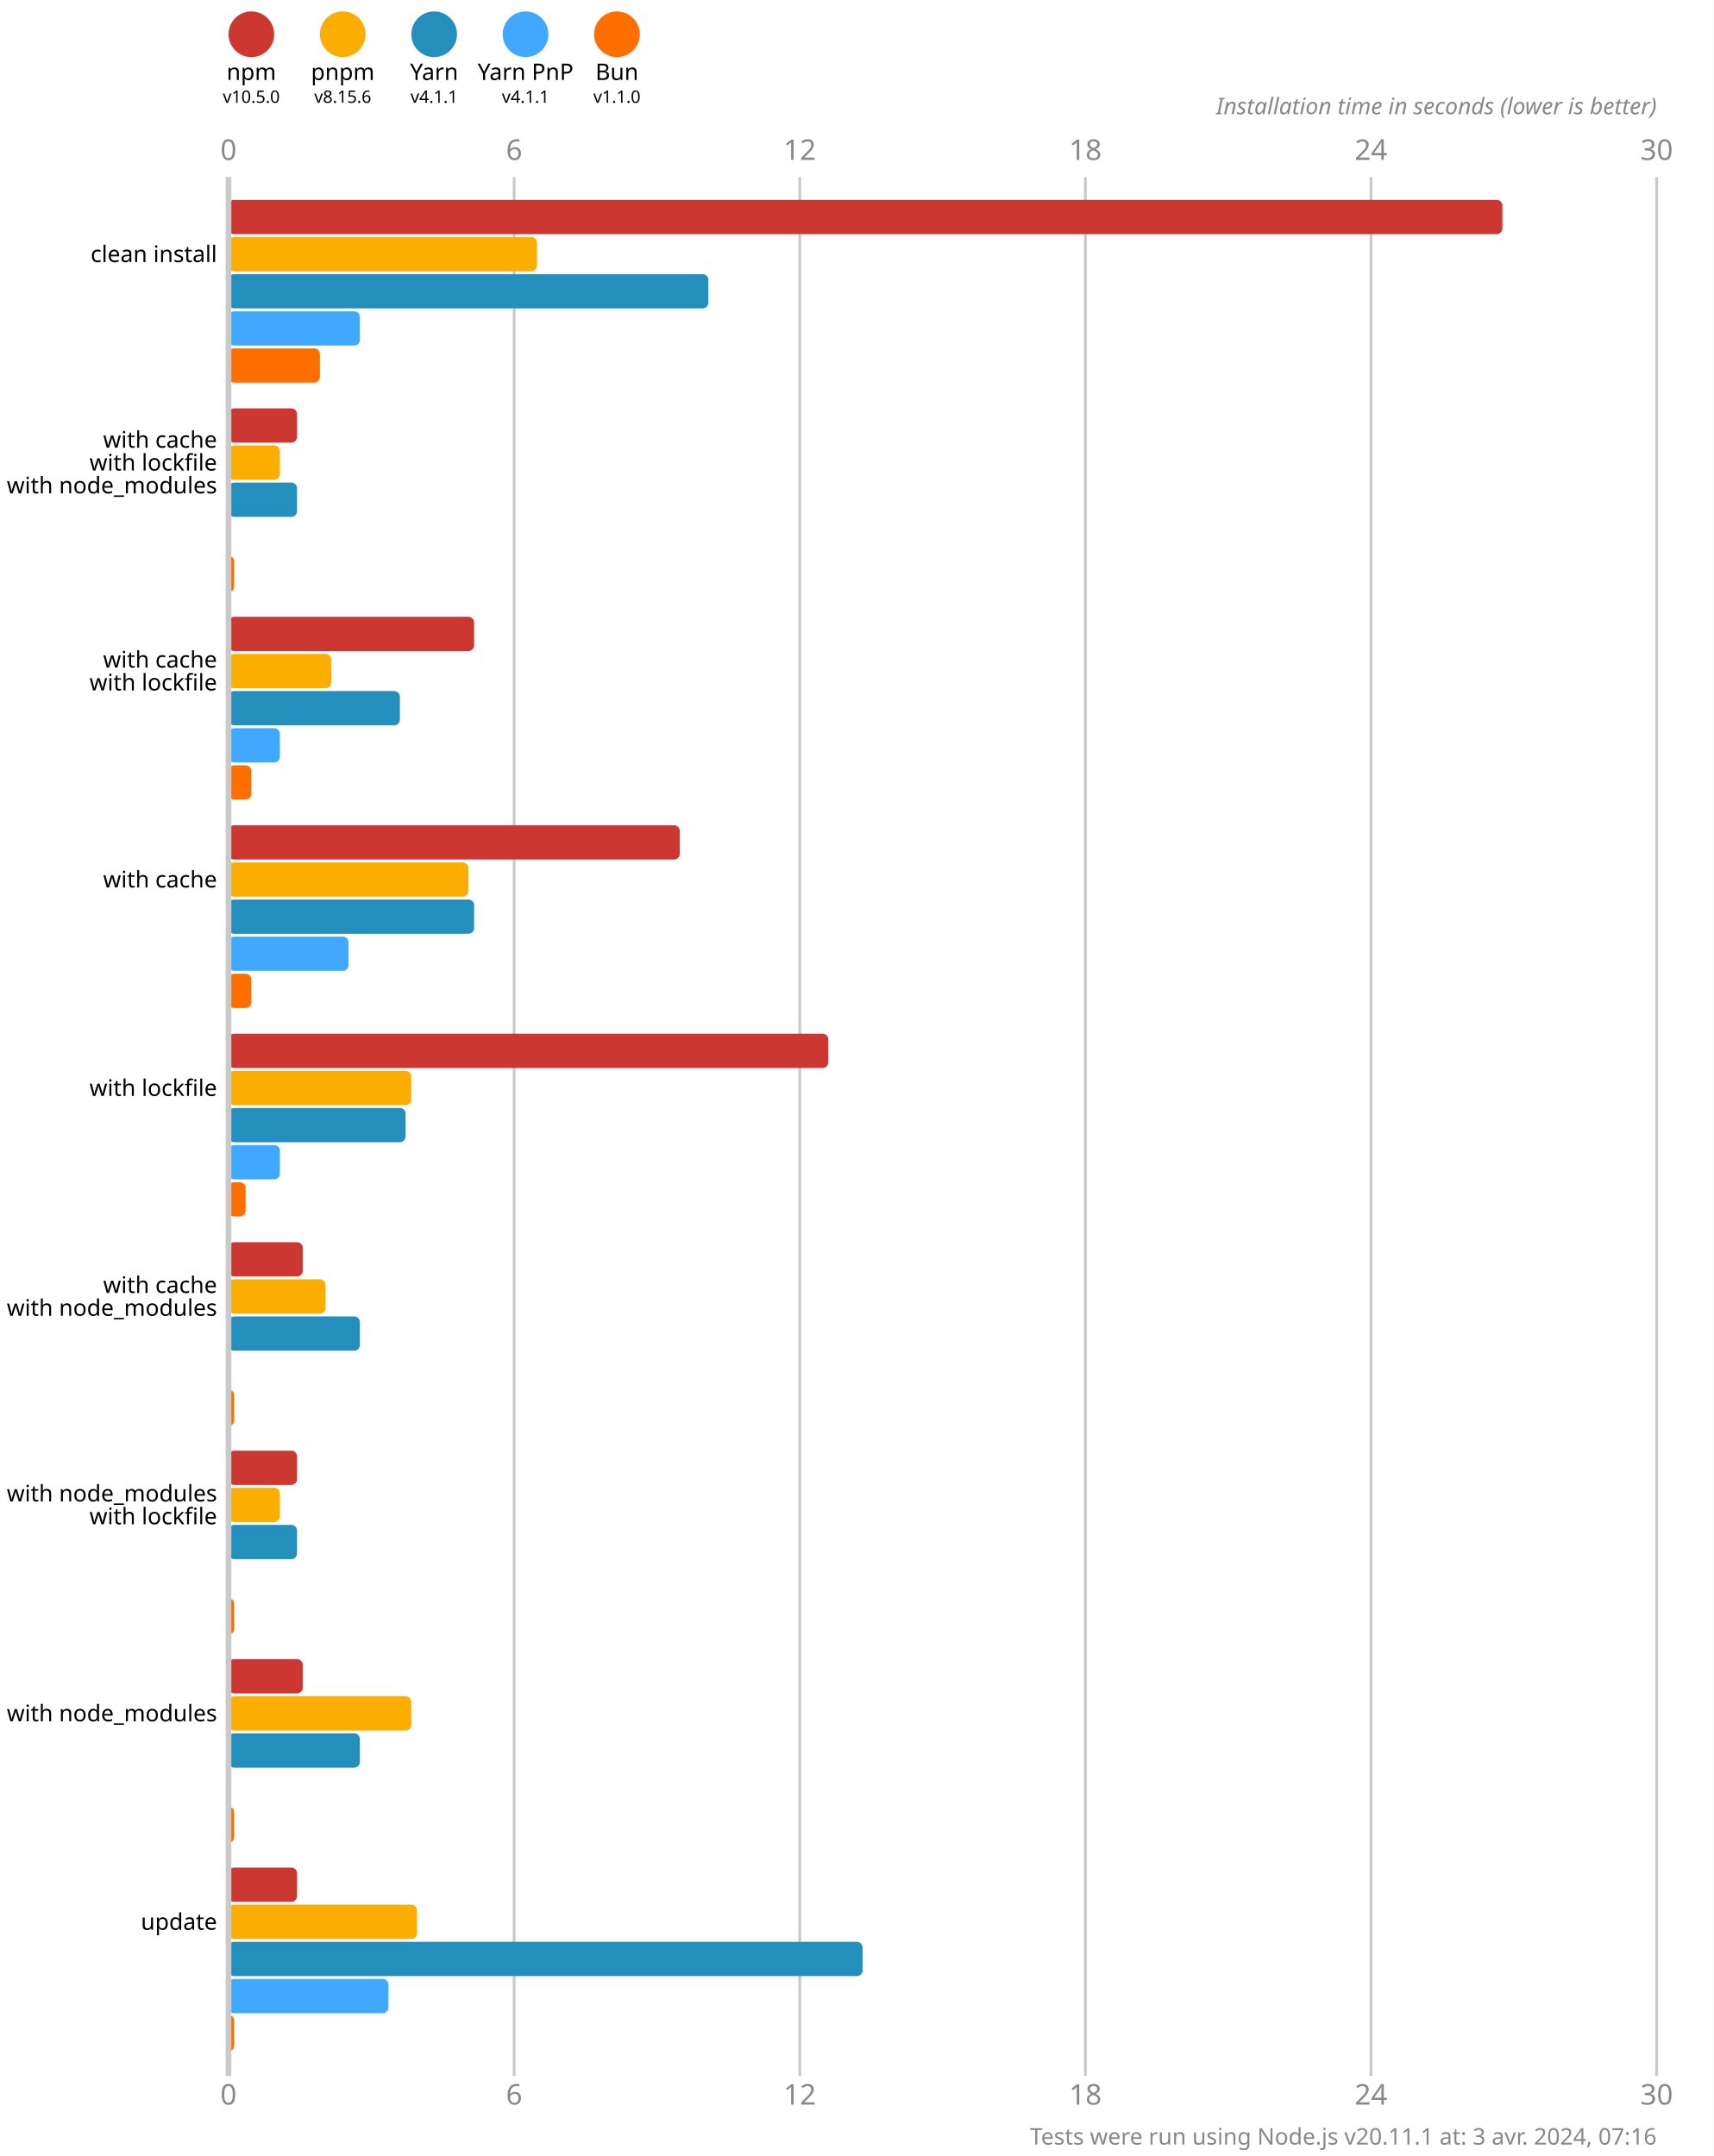
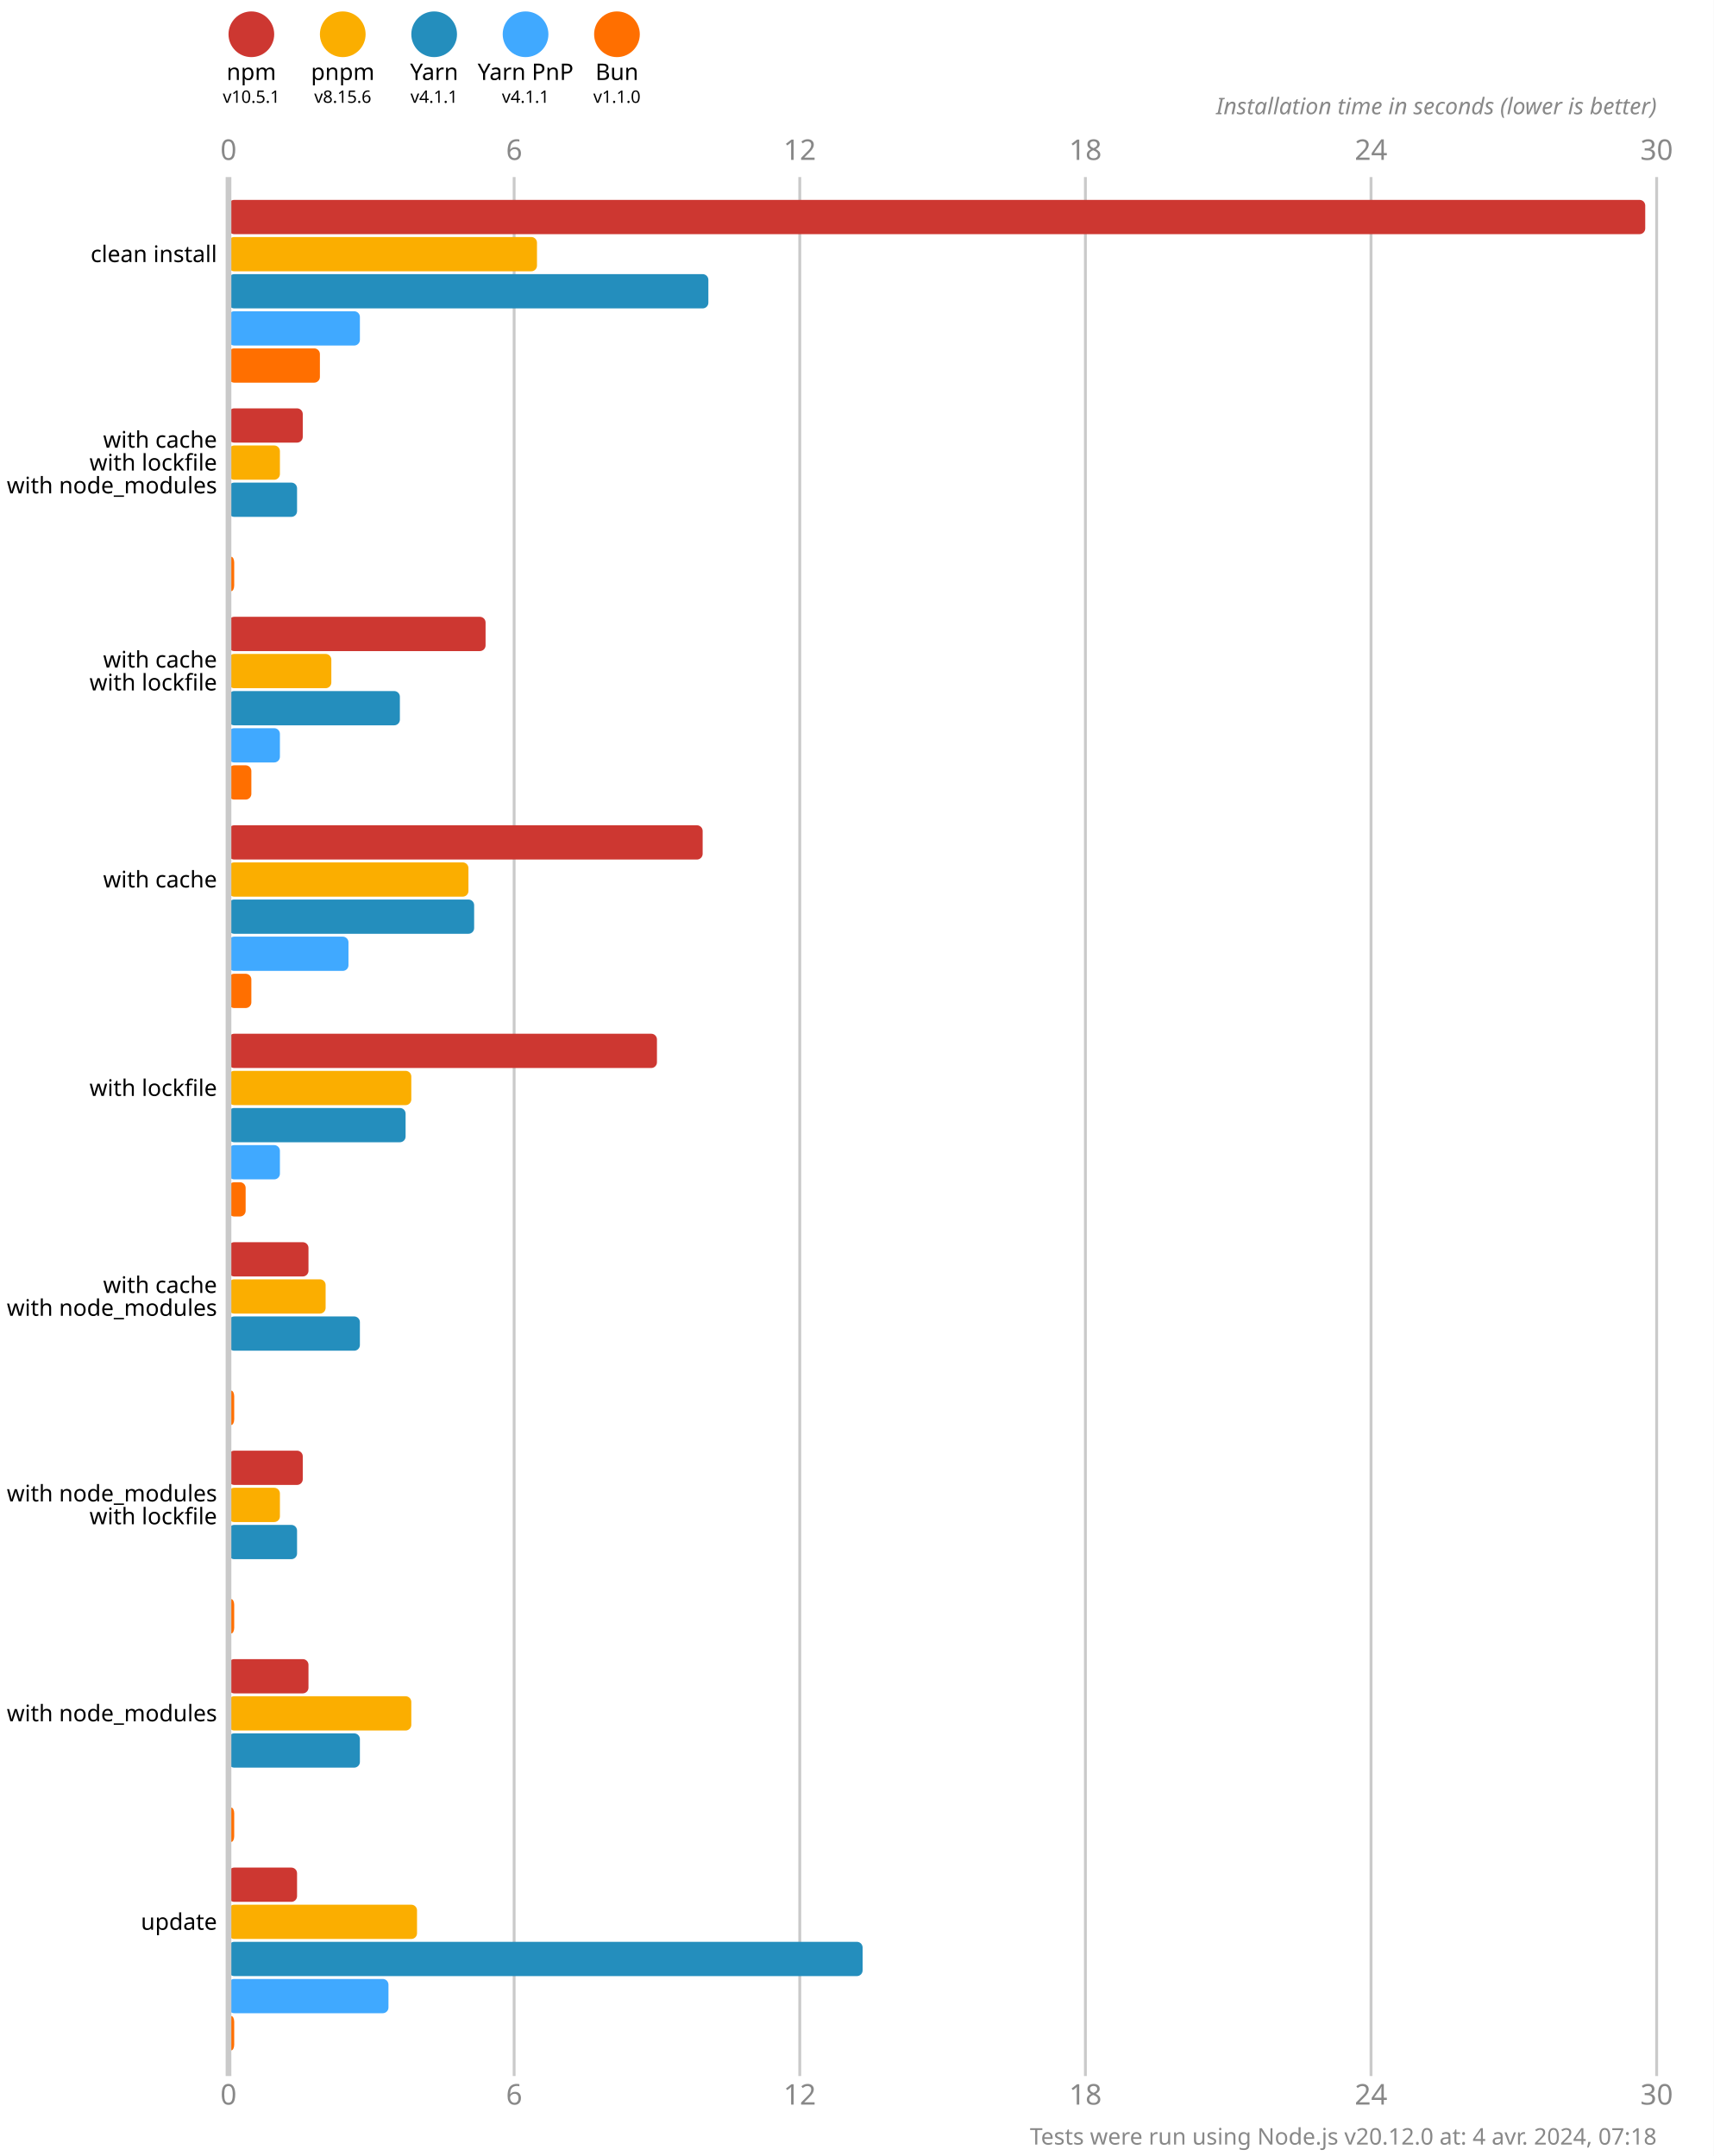
<svg xmlns="http://www.w3.org/2000/svg" version="1.1" viewBox="0 0 300 377.5">
  <style>
    .font { font-family: sans-serif; }
    .s3 { font-size: 3px; }
    .s4 { font-size: 4px; }
    .s5 { font-size: 5px; }
    .line { stroke: #cacaca; }
    .width { stroke-width: 0.5; }
    .text { fill: #888; }
  </style>
  <rect x="0" y="0" width="300" height="377.5" fill="#fff" />
  <circle cx="44" cy="6" r="4" fill="#cd3731" />
  <text x="44" y="14" class="font s4" text-anchor="middle">npm</text>
-   <text x="44" y="18" class="font s3" text-anchor="middle">v10.5.0</text>
+   <text x="44" y="18" class="font s3" text-anchor="middle">v10.5.1</text>
  <circle cx="60" cy="6" r="4" fill="#fbae00" />
  <text x="60" y="14" class="font s4" text-anchor="middle">pnpm</text>
  <text x="60" y="18" class="font s3" text-anchor="middle">v8.15.6</text>
  <circle cx="76" cy="6" r="4" fill="#248ebd" />
  <text x="76" y="14" class="font s4" text-anchor="middle">Yarn</text>
  <text x="76" y="18" class="font s3" text-anchor="middle">v4.1.1</text>
  <circle cx="92" cy="6" r="4" fill="#40a9ff" />
  <text x="92" y="14" class="font s4" text-anchor="middle">Yarn PnP</text>
  <text x="92" y="18" class="font s3" text-anchor="middle">v4.1.1</text>
  <circle cx="108" cy="6" r="4" fill="#ff6f00" />
  <text x="108" y="14" class="font s4" text-anchor="middle">Bun</text>
  <text x="108" y="18" class="font s3" text-anchor="middle">v1.1.0</text>
  <text x="40" y="28" class="font s5 text" text-anchor="middle">0</text>
  <text x="40" y="368.5" class="font s5 text" text-anchor="middle">0</text>
  <line x1="90" y1="31" x2="90" y2="363.5" class="line width" />
  <text x="90" y="28" class="font s5 text" text-anchor="middle">6</text>
  <text x="90" y="368.5" class="font s5 text" text-anchor="middle">6</text>
  <line x1="140" y1="31" x2="140" y2="363.5" class="line width" />
  <text x="140" y="28" class="font s5 text" text-anchor="middle">12</text>
  <text x="140" y="368.5" class="font s5 text" text-anchor="middle">12</text>
  <line x1="190" y1="31" x2="190" y2="363.5" class="line width" />
  <text x="190" y="28" class="font s5 text" text-anchor="middle">18</text>
  <text x="190" y="368.5" class="font s5 text" text-anchor="middle">18</text>
  <line x1="240" y1="31" x2="240" y2="363.5" class="line width" />
  <text x="240" y="28" class="font s5 text" text-anchor="middle">24</text>
  <text x="240" y="368.5" class="font s5 text" text-anchor="middle">24</text>
  <line x1="290" y1="31" x2="290" y2="363.5" class="line width" />
  <text x="290" y="28" class="font s5 text" text-anchor="middle">30</text>
  <text x="290" y="368.5" class="font s5 text" text-anchor="middle">30</text>
  <text x="290" y="20" class="font s4 text" font-style="italic" text-anchor="end">Installation time in seconds (lower is better)</text>
-   <rect x="40" y="35" width="223" height="6" fill="#cd3731" rx="1" ry="1" />
+   <rect x="40" y="35" width="248" height="6" fill="#cd3731" rx="1" ry="1" />
  <rect x="40" y="41.5" width="54" height="6" fill="#fbae00" rx="1" ry="1" />
  <rect x="40" y="48" width="84" height="6" fill="#248ebd" rx="1" ry="1" />
  <rect x="40" y="54.5" width="23" height="6" fill="#40a9ff" rx="1" ry="1" />
  <rect x="40" y="61" width="16" height="6" fill="#ff6f00" rx="1" ry="1" />
-   <rect x="40" y="71.5" width="12" height="6" fill="#cd3731" rx="1" ry="1" />
+   <rect x="40" y="71.5" width="13" height="6" fill="#cd3731" rx="1" ry="1" />
  <rect x="40" y="78" width="9" height="6" fill="#fbae00" rx="1" ry="1" />
  <rect x="40" y="84.5" width="12" height="6" fill="#248ebd" rx="1" ry="1" />
  <rect x="40" y="91" width="0" height="6" fill="#40a9ff" rx="1" ry="1" />
  <rect x="40" y="97.5" width="1" height="6" fill="#ff6f00" rx="1" ry="1" />
-   <rect x="40" y="108" width="43" height="6" fill="#cd3731" rx="1" ry="1" />
+   <rect x="40" y="108" width="45" height="6" fill="#cd3731" rx="1" ry="1" />
  <rect x="40" y="114.5" width="18" height="6" fill="#fbae00" rx="1" ry="1" />
  <rect x="40" y="121" width="30" height="6" fill="#248ebd" rx="1" ry="1" />
  <rect x="40" y="127.5" width="9" height="6" fill="#40a9ff" rx="1" ry="1" />
  <rect x="40" y="134" width="4" height="6" fill="#ff6f00" rx="1" ry="1" />
-   <rect x="40" y="144.5" width="79" height="6" fill="#cd3731" rx="1" ry="1" />
+   <rect x="40" y="144.5" width="83" height="6" fill="#cd3731" rx="1" ry="1" />
  <rect x="40" y="151" width="42" height="6" fill="#fbae00" rx="1" ry="1" />
  <rect x="40" y="157.5" width="43" height="6" fill="#248ebd" rx="1" ry="1" />
  <rect x="40" y="164" width="21" height="6" fill="#40a9ff" rx="1" ry="1" />
  <rect x="40" y="170.5" width="4" height="6" fill="#ff6f00" rx="1" ry="1" />
-   <rect x="40" y="181" width="105" height="6" fill="#cd3731" rx="1" ry="1" />
+   <rect x="40" y="181" width="75" height="6" fill="#cd3731" rx="1" ry="1" />
  <rect x="40" y="187.5" width="32" height="6" fill="#fbae00" rx="1" ry="1" />
  <rect x="40" y="194" width="31" height="6" fill="#248ebd" rx="1" ry="1" />
  <rect x="40" y="200.5" width="9" height="6" fill="#40a9ff" rx="1" ry="1" />
  <rect x="40" y="207" width="3" height="6" fill="#ff6f00" rx="1" ry="1" />
-   <rect x="40" y="217.5" width="13" height="6" fill="#cd3731" rx="1" ry="1" />
+   <rect x="40" y="217.5" width="14" height="6" fill="#cd3731" rx="1" ry="1" />
  <rect x="40" y="224" width="17" height="6" fill="#fbae00" rx="1" ry="1" />
  <rect x="40" y="230.5" width="23" height="6" fill="#248ebd" rx="1" ry="1" />
  <rect x="40" y="237" width="0" height="6" fill="#40a9ff" rx="1" ry="1" />
  <rect x="40" y="243.5" width="1" height="6" fill="#ff6f00" rx="1" ry="1" />
-   <rect x="40" y="254" width="12" height="6" fill="#cd3731" rx="1" ry="1" />
+   <rect x="40" y="254" width="13" height="6" fill="#cd3731" rx="1" ry="1" />
  <rect x="40" y="260.5" width="9" height="6" fill="#fbae00" rx="1" ry="1" />
  <rect x="40" y="267" width="12" height="6" fill="#248ebd" rx="1" ry="1" />
  <rect x="40" y="273.5" width="0" height="6" fill="#40a9ff" rx="1" ry="1" />
  <rect x="40" y="280" width="1" height="6" fill="#ff6f00" rx="1" ry="1" />
-   <rect x="40" y="290.5" width="13" height="6" fill="#cd3731" rx="1" ry="1" />
+   <rect x="40" y="290.5" width="14" height="6" fill="#cd3731" rx="1" ry="1" />
  <rect x="40" y="297" width="32" height="6" fill="#fbae00" rx="1" ry="1" />
  <rect x="40" y="303.5" width="23" height="6" fill="#248ebd" rx="1" ry="1" />
  <rect x="40" y="310" width="0" height="6" fill="#40a9ff" rx="1" ry="1" />
  <rect x="40" y="316.5" width="1" height="6" fill="#ff6f00" rx="1" ry="1" />
  <rect x="40" y="327" width="12" height="6" fill="#cd3731" rx="1" ry="1" />
  <rect x="40" y="333.5" width="33" height="6" fill="#fbae00" rx="1" ry="1" />
  <rect x="40" y="340" width="111" height="6" fill="#248ebd" rx="1" ry="1" />
  <rect x="40" y="346.5" width="28" height="6" fill="#40a9ff" rx="1" ry="1" />
  <rect x="40" y="353" width="1" height="6" fill="#ff6f00" rx="1" ry="1" />
  <line x1="40" y1="31" x2="40" y2="363.5" class="line" />
  <text x="38" y="44.5" class="font s4" dominant-baseline="middle" text-anchor="end">clean install</text>
  <text x="38" y="77" class="font s4" dominant-baseline="middle" text-anchor="end">with cache</text>
  <text x="38" y="81" class="font s4" dominant-baseline="middle" text-anchor="end">with lockfile</text>
  <text x="38" y="85" class="font s4" dominant-baseline="middle" text-anchor="end">with node_modules</text>
  <text x="38" y="115.5" class="font s4" dominant-baseline="middle" text-anchor="end">with cache</text>
  <text x="38" y="119.5" class="font s4" dominant-baseline="middle" text-anchor="end">with lockfile</text>
  <text x="38" y="154" class="font s4" dominant-baseline="middle" text-anchor="end">with cache</text>
  <text x="38" y="190.5" class="font s4" dominant-baseline="middle" text-anchor="end">with lockfile</text>
  <text x="38" y="225" class="font s4" dominant-baseline="middle" text-anchor="end">with cache</text>
  <text x="38" y="229" class="font s4" dominant-baseline="middle" text-anchor="end">with node_modules</text>
  <text x="38" y="261.5" class="font s4" dominant-baseline="middle" text-anchor="end">with node_modules</text>
  <text x="38" y="265.5" class="font s4" dominant-baseline="middle" text-anchor="end">with lockfile</text>
  <text x="38" y="300" class="font s4" dominant-baseline="middle" text-anchor="end">with node_modules</text>
  <text x="38" y="336.5" class="font s4" dominant-baseline="middle" text-anchor="end">update</text>
-   <text x="290" y="375.5" class="font s4 text" text-anchor="end">Tests were run using Node.js v20.11.1 at: 3 avr. 2024, 07:16</text>
+   <text x="290" y="375.5" class="font s4 text" text-anchor="end">Tests were run using Node.js v20.12.0 at: 4 avr. 2024, 07:18</text>
</svg>
